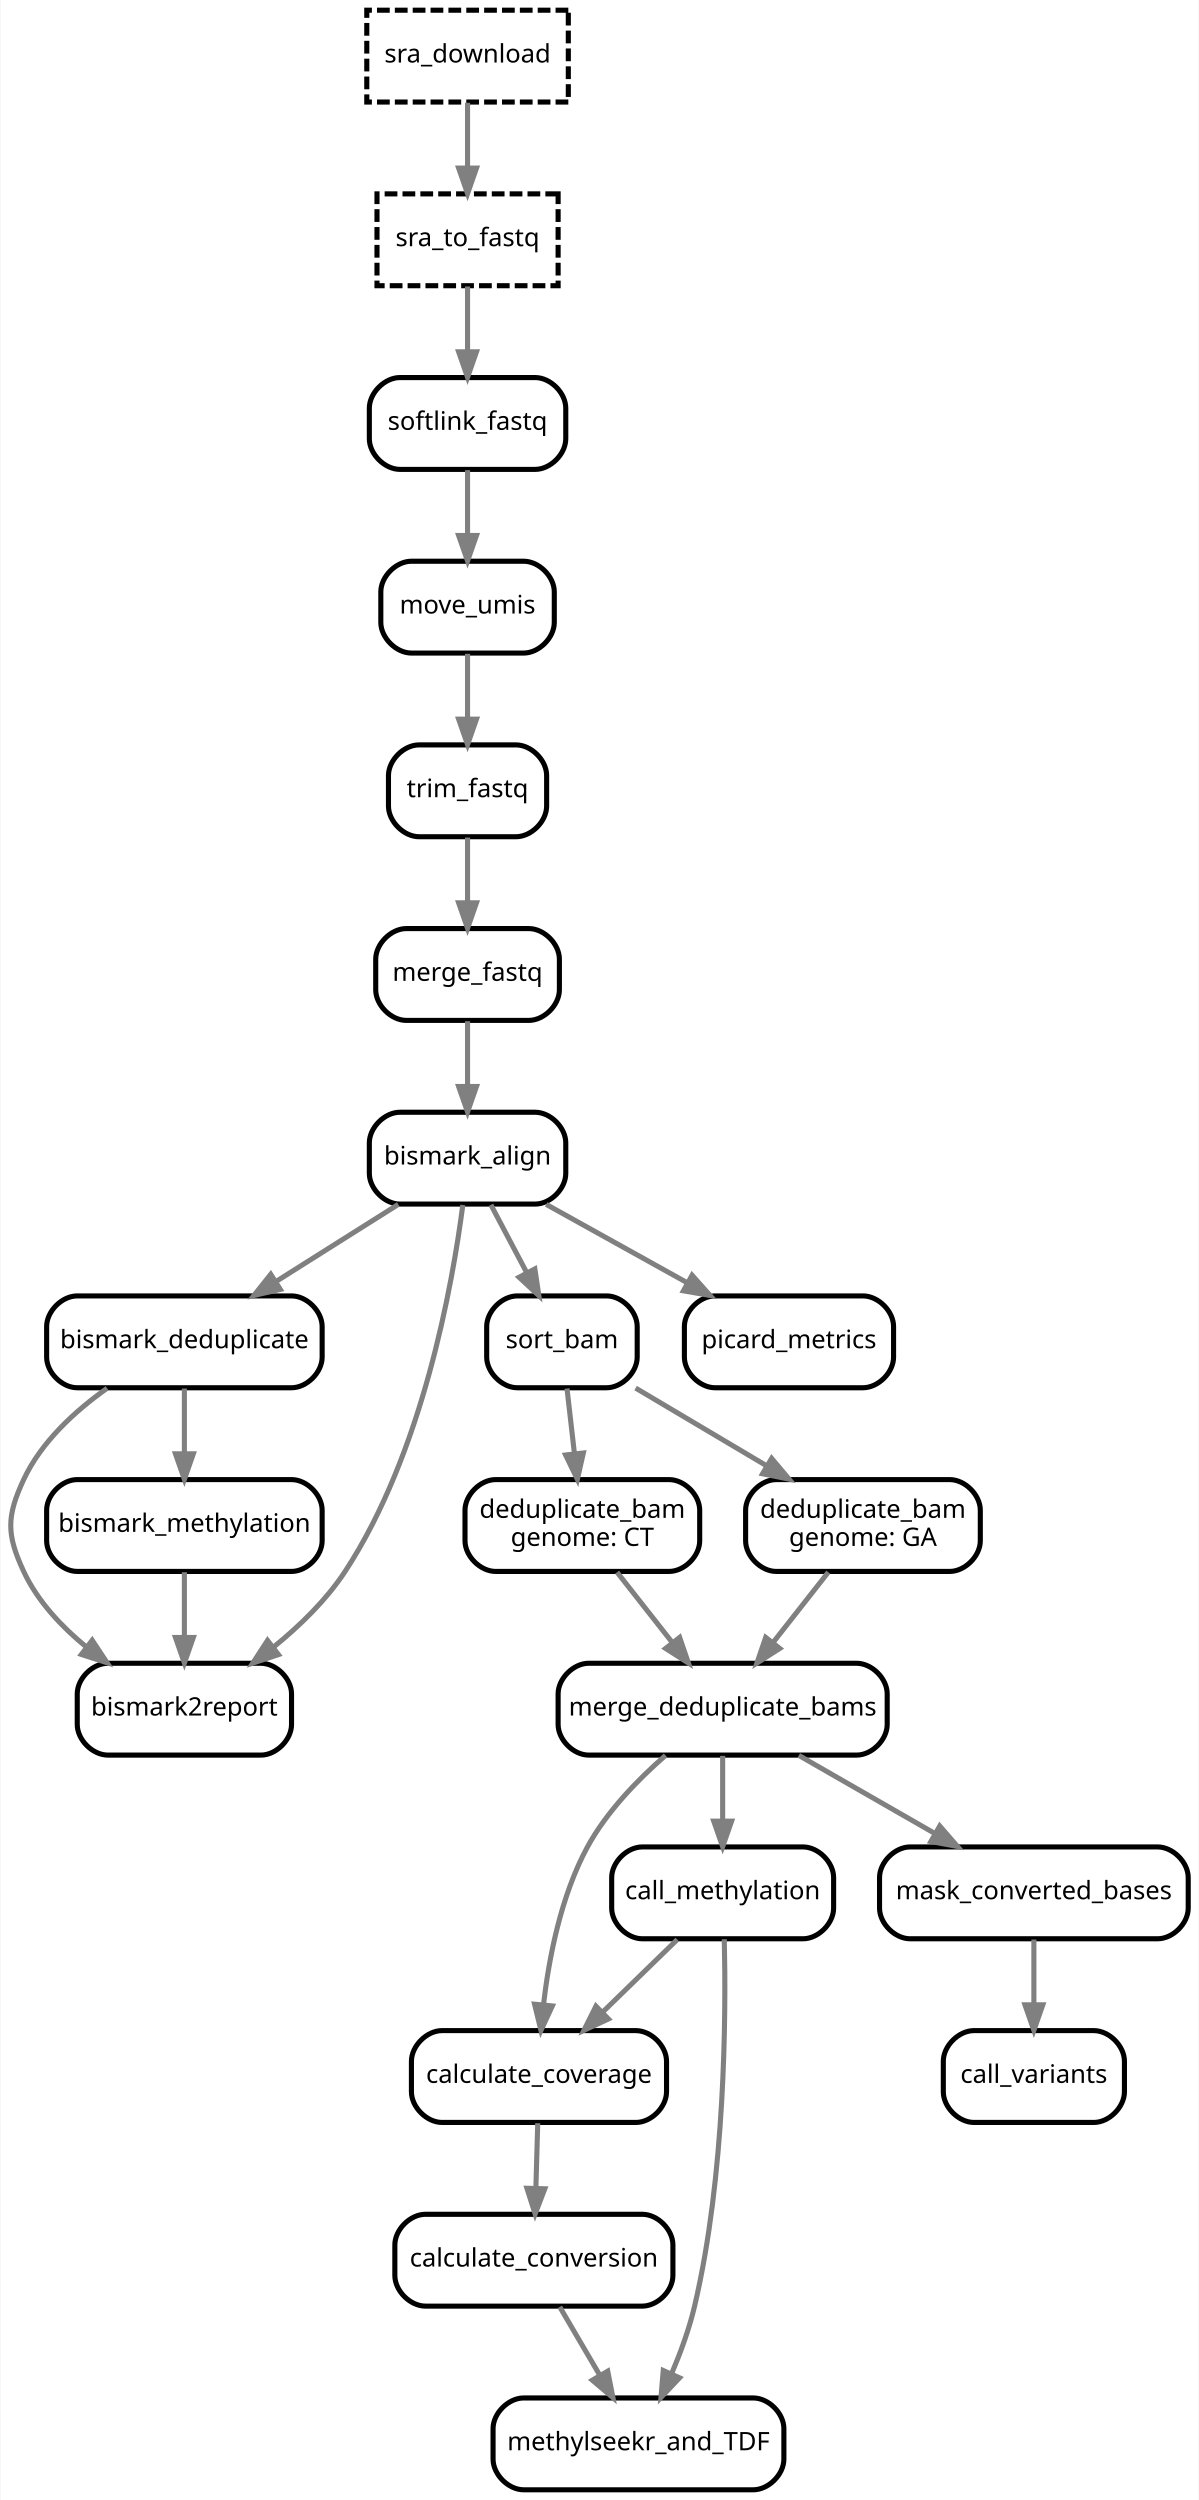
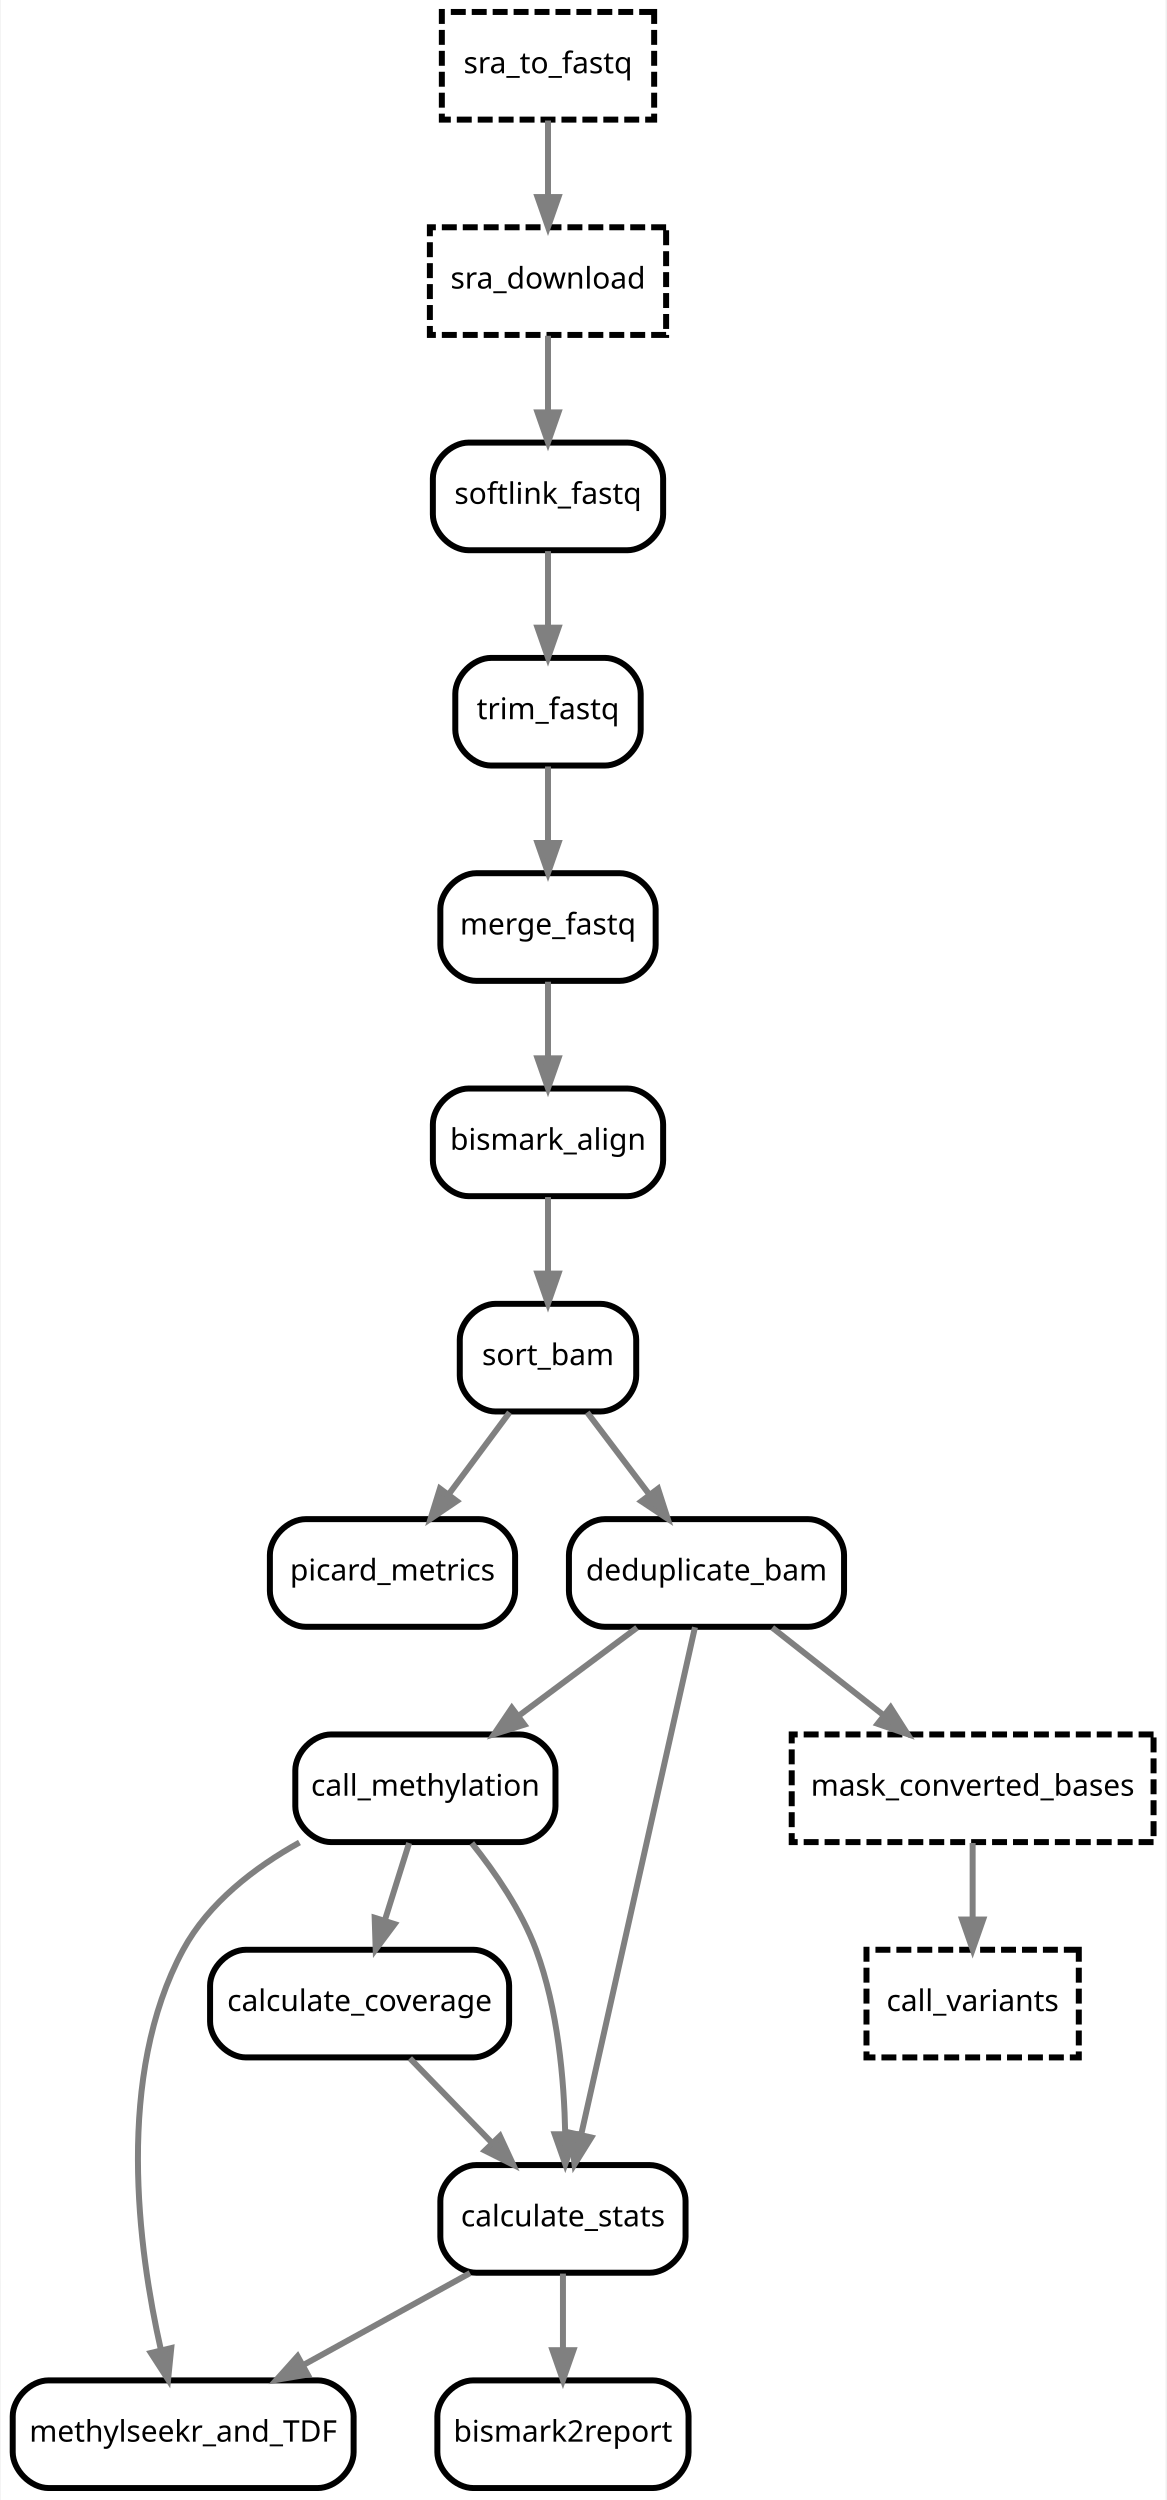
- <svg xmlns="http://www.w3.org/2000/svg" width="470pt" height="980pt" viewBox="0.00 0.00 469.56 980.00">
-   <g id="graph0" class="graph" transform="scale(1 1) rotate(0) translate(4 976)">
-     <polygon fill="white" stroke="transparent" points="-4,4 -4,-976 465.56,-976 465.56,4 -4,4" />
+ <svg xmlns="http://www.w3.org/2000/svg" width="390pt" height="836pt" viewBox="0.00 0.00 389.50 836.00">
+   <g id="graph0" class="graph" transform="scale(1 1) rotate(0) translate(4 832)">
+     <polygon fill="white" stroke="transparent" points="-4,4 -4,-832 385.5,-832 385.5,4 -4,4" />
    <g id="node1" class="node">
-       <polygon fill="none" stroke="black" stroke-width="2" stroke-dasharray="5,2" points="218.56,-972 139.56,-972 139.56,-936 218.56,-936 218.56,-972" />
-       <text text-anchor="middle" x="179.06" y="-951.5" font-family="sans" font-size="10.00">sra_download</text>
+       <polygon fill="none" stroke="black" stroke-width="2" stroke-dasharray="5,2" points="214.5,-828 143.5,-828 143.5,-792 214.5,-792 214.5,-828" />
+       <text text-anchor="middle" x="179" y="-807.5" font-family="sans" font-size="10.00">sra_to_fastq</text>
    </g>
    <g id="node2" class="node">
-       <polygon fill="none" stroke="black" stroke-width="2" stroke-dasharray="5,2" points="214.56,-900 143.56,-900 143.56,-864 214.56,-864 214.56,-900" />
-       <text text-anchor="middle" x="179.06" y="-879.5" font-family="sans" font-size="10.00">sra_to_fastq</text>
+       <polygon fill="none" stroke="black" stroke-width="2" stroke-dasharray="5,2" points="218.5,-756 139.5,-756 139.5,-720 218.5,-720 218.5,-756" />
+       <text text-anchor="middle" x="179" y="-735.5" font-family="sans" font-size="10.00">sra_download</text>
    </g>
    <g id="edge1" class="edge">
-       <path fill="none" stroke="grey" stroke-width="2" d="M179.06,-935.7C179.06,-927.98 179.06,-918.71 179.06,-910.11" />
-       <polygon fill="grey" stroke="grey" stroke-width="2" points="182.56,-910.1 179.06,-900.1 175.56,-910.1 182.56,-910.1" />
+       <path fill="none" stroke="grey" stroke-width="2" d="M179,-791.7C179,-783.98 179,-774.71 179,-766.11" />
+       <polygon fill="grey" stroke="grey" stroke-width="2" points="182.5,-766.1 179,-756.1 175.5,-766.1 182.5,-766.1" />
    </g>
    <g id="node3" class="node">
-       <path fill="none" stroke="black" stroke-width="2" d="M205.56,-828C205.56,-828 152.56,-828 152.56,-828 146.56,-828 140.56,-822 140.56,-816 140.56,-816 140.56,-804 140.56,-804 140.56,-798 146.56,-792 152.56,-792 152.56,-792 205.56,-792 205.56,-792 211.56,-792 217.56,-798 217.56,-804 217.56,-804 217.56,-816 217.56,-816 217.56,-822 211.56,-828 205.56,-828" />
-       <text text-anchor="middle" x="179.06" y="-807.5" font-family="sans" font-size="10.00">softlink_fastq</text>
+       <path fill="none" stroke="black" stroke-width="2" d="M205.5,-684C205.5,-684 152.5,-684 152.5,-684 146.5,-684 140.5,-678 140.5,-672 140.5,-672 140.5,-660 140.5,-660 140.5,-654 146.5,-648 152.5,-648 152.5,-648 205.5,-648 205.5,-648 211.5,-648 217.5,-654 217.5,-660 217.5,-660 217.5,-672 217.5,-672 217.5,-678 211.5,-684 205.5,-684" />
+       <text text-anchor="middle" x="179" y="-663.5" font-family="sans" font-size="10.00">softlink_fastq</text>
    </g>
    <g id="edge2" class="edge">
-       <path fill="none" stroke="grey" stroke-width="2" d="M179.06,-863.7C179.06,-855.98 179.06,-846.71 179.06,-838.11" />
-       <polygon fill="grey" stroke="grey" stroke-width="2" points="182.56,-838.1 179.06,-828.1 175.56,-838.1 182.56,-838.1" />
+       <path fill="none" stroke="grey" stroke-width="2" d="M179,-719.7C179,-711.98 179,-702.71 179,-694.11" />
+       <polygon fill="grey" stroke="grey" stroke-width="2" points="182.5,-694.1 179,-684.1 175.5,-694.1 182.5,-694.1" />
    </g>
    <g id="node4" class="node">
-       <path fill="none" stroke="black" stroke-width="2" d="M201.06,-756C201.06,-756 157.06,-756 157.06,-756 151.06,-756 145.06,-750 145.06,-744 145.06,-744 145.06,-732 145.06,-732 145.06,-726 151.06,-720 157.06,-720 157.06,-720 201.06,-720 201.06,-720 207.06,-720 213.06,-726 213.06,-732 213.06,-732 213.06,-744 213.06,-744 213.06,-750 207.06,-756 201.06,-756" />
-       <text text-anchor="middle" x="179.06" y="-735.5" font-family="sans" font-size="10.00">move_umis</text>
+       <path fill="none" stroke="black" stroke-width="2" d="M198,-612C198,-612 160,-612 160,-612 154,-612 148,-606 148,-600 148,-600 148,-588 148,-588 148,-582 154,-576 160,-576 160,-576 198,-576 198,-576 204,-576 210,-582 210,-588 210,-588 210,-600 210,-600 210,-606 204,-612 198,-612" />
+       <text text-anchor="middle" x="179" y="-591.5" font-family="sans" font-size="10.00">trim_fastq</text>
    </g>
    <g id="edge3" class="edge">
-       <path fill="none" stroke="grey" stroke-width="2" d="M179.06,-791.7C179.06,-783.98 179.06,-774.71 179.06,-766.11" />
-       <polygon fill="grey" stroke="grey" stroke-width="2" points="182.56,-766.1 179.06,-756.1 175.56,-766.1 182.56,-766.1" />
+       <path fill="none" stroke="grey" stroke-width="2" d="M179,-647.7C179,-639.98 179,-630.71 179,-622.11" />
+       <polygon fill="grey" stroke="grey" stroke-width="2" points="182.5,-622.1 179,-612.1 175.5,-622.1 182.5,-622.1" />
    </g>
    <g id="node5" class="node">
-       <path fill="none" stroke="black" stroke-width="2" d="M198.06,-684C198.06,-684 160.06,-684 160.06,-684 154.06,-684 148.06,-678 148.06,-672 148.06,-672 148.06,-660 148.06,-660 148.06,-654 154.06,-648 160.06,-648 160.06,-648 198.06,-648 198.06,-648 204.06,-648 210.06,-654 210.06,-660 210.06,-660 210.06,-672 210.06,-672 210.06,-678 204.06,-684 198.06,-684" />
-       <text text-anchor="middle" x="179.06" y="-663.5" font-family="sans" font-size="10.00">trim_fastq</text>
+       <path fill="none" stroke="black" stroke-width="2" d="M203,-540C203,-540 155,-540 155,-540 149,-540 143,-534 143,-528 143,-528 143,-516 143,-516 143,-510 149,-504 155,-504 155,-504 203,-504 203,-504 209,-504 215,-510 215,-516 215,-516 215,-528 215,-528 215,-534 209,-540 203,-540" />
+       <text text-anchor="middle" x="179" y="-519.5" font-family="sans" font-size="10.00">merge_fastq</text>
    </g>
    <g id="edge4" class="edge">
-       <path fill="none" stroke="grey" stroke-width="2" d="M179.06,-719.7C179.06,-711.98 179.06,-702.71 179.06,-694.11" />
-       <polygon fill="grey" stroke="grey" stroke-width="2" points="182.56,-694.1 179.06,-684.1 175.56,-694.1 182.56,-694.1" />
+       <path fill="none" stroke="grey" stroke-width="2" d="M179,-575.7C179,-567.98 179,-558.71 179,-550.11" />
+       <polygon fill="grey" stroke="grey" stroke-width="2" points="182.5,-550.1 179,-540.1 175.5,-550.1 182.5,-550.1" />
    </g>
    <g id="node6" class="node">
-       <path fill="none" stroke="black" stroke-width="2" d="M203.06,-612C203.06,-612 155.06,-612 155.06,-612 149.06,-612 143.06,-606 143.06,-600 143.06,-600 143.06,-588 143.06,-588 143.06,-582 149.06,-576 155.06,-576 155.06,-576 203.06,-576 203.06,-576 209.06,-576 215.06,-582 215.06,-588 215.06,-588 215.06,-600 215.06,-600 215.06,-606 209.06,-612 203.06,-612" />
-       <text text-anchor="middle" x="179.06" y="-591.5" font-family="sans" font-size="10.00">merge_fastq</text>
+       <path fill="none" stroke="black" stroke-width="2" d="M205.5,-468C205.5,-468 152.5,-468 152.5,-468 146.5,-468 140.5,-462 140.5,-456 140.5,-456 140.5,-444 140.5,-444 140.5,-438 146.5,-432 152.5,-432 152.5,-432 205.5,-432 205.5,-432 211.5,-432 217.5,-438 217.5,-444 217.5,-444 217.5,-456 217.5,-456 217.5,-462 211.5,-468 205.5,-468" />
+       <text text-anchor="middle" x="179" y="-447.5" font-family="sans" font-size="10.00">bismark_align</text>
    </g>
    <g id="edge5" class="edge">
-       <path fill="none" stroke="grey" stroke-width="2" d="M179.06,-647.7C179.06,-639.98 179.06,-630.71 179.06,-622.11" />
-       <polygon fill="grey" stroke="grey" stroke-width="2" points="182.56,-622.1 179.06,-612.1 175.56,-622.1 182.56,-622.1" />
+       <path fill="none" stroke="grey" stroke-width="2" d="M179,-503.7C179,-495.98 179,-486.71 179,-478.11" />
+       <polygon fill="grey" stroke="grey" stroke-width="2" points="182.5,-478.1 179,-468.1 175.5,-478.1 182.5,-478.1" />
    </g>
    <g id="node7" class="node">
-       <path fill="none" stroke="black" stroke-width="2" d="M205.56,-540C205.56,-540 152.56,-540 152.56,-540 146.56,-540 140.56,-534 140.56,-528 140.56,-528 140.56,-516 140.56,-516 140.56,-510 146.56,-504 152.56,-504 152.56,-504 205.56,-504 205.56,-504 211.56,-504 217.56,-510 217.56,-516 217.56,-516 217.56,-528 217.56,-528 217.56,-534 211.56,-540 205.56,-540" />
-       <text text-anchor="middle" x="179.06" y="-519.5" font-family="sans" font-size="10.00">bismark_align</text>
+       <path fill="none" stroke="black" stroke-width="2" d="M196.5,-396C196.5,-396 161.5,-396 161.5,-396 155.5,-396 149.5,-390 149.5,-384 149.5,-384 149.5,-372 149.5,-372 149.5,-366 155.5,-360 161.5,-360 161.5,-360 196.5,-360 196.5,-360 202.5,-360 208.5,-366 208.5,-372 208.5,-372 208.5,-384 208.5,-384 208.5,-390 202.5,-396 196.5,-396" />
+       <text text-anchor="middle" x="179" y="-375.5" font-family="sans" font-size="10.00">sort_bam</text>
    </g>
    <g id="edge6" class="edge">
-       <path fill="none" stroke="grey" stroke-width="2" d="M179.06,-575.7C179.06,-567.98 179.06,-558.71 179.06,-550.11" />
-       <polygon fill="grey" stroke="grey" stroke-width="2" points="182.56,-550.1 179.06,-540.1 175.56,-550.1 182.56,-550.1" />
+       <path fill="none" stroke="grey" stroke-width="2" d="M179,-431.7C179,-423.98 179,-414.71 179,-406.11" />
+       <polygon fill="grey" stroke="grey" stroke-width="2" points="182.5,-406.1 179,-396.1 175.5,-406.1 182.5,-406.1" />
    </g>
    <g id="node8" class="node">
-       <path fill="none" stroke="black" stroke-width="2" d="M110.06,-468C110.06,-468 26.06,-468 26.06,-468 20.06,-468 14.06,-462 14.06,-456 14.06,-456 14.06,-444 14.06,-444 14.06,-438 20.06,-432 26.06,-432 26.06,-432 110.06,-432 110.06,-432 116.06,-432 122.06,-438 122.06,-444 122.06,-444 122.06,-456 122.06,-456 122.06,-462 116.06,-468 110.06,-468" />
-       <text text-anchor="middle" x="68.06" y="-447.5" font-family="sans" font-size="10.00">bismark_deduplicate</text>
+       <path fill="none" stroke="black" stroke-width="2" d="M156,-324C156,-324 98,-324 98,-324 92,-324 86,-318 86,-312 86,-312 86,-300 86,-300 86,-294 92,-288 98,-288 98,-288 156,-288 156,-288 162,-288 168,-294 168,-300 168,-300 168,-312 168,-312 168,-318 162,-324 156,-324" />
+       <text text-anchor="middle" x="127" y="-303.5" font-family="sans" font-size="10.00">picard_metrics</text>
    </g>
    <g id="edge7" class="edge">
-       <path fill="none" stroke="grey" stroke-width="2" d="M151.91,-503.88C137.53,-494.81 119.68,-483.55 104.15,-473.76" />
-       <polygon fill="grey" stroke="grey" stroke-width="2" points="105.65,-470.56 95.32,-468.19 101.91,-476.48 105.65,-470.56" />
+       <path fill="none" stroke="grey" stroke-width="2" d="M166.15,-359.7C159.97,-351.39 152.46,-341.28 145.68,-332.14" />
+       <polygon fill="grey" stroke="grey" stroke-width="2" points="148.48,-330.04 139.71,-324.1 142.86,-334.22 148.48,-330.04" />
    </g>
    <g id="node9" class="node">
-       <path fill="none" stroke="black" stroke-width="2" d="M233.56,-468C233.56,-468 198.56,-468 198.56,-468 192.56,-468 186.56,-462 186.56,-456 186.56,-456 186.56,-444 186.56,-444 186.56,-438 192.56,-432 198.56,-432 198.56,-432 233.56,-432 233.56,-432 239.56,-432 245.56,-438 245.56,-444 245.56,-444 245.56,-456 245.56,-456 245.56,-462 239.56,-468 233.56,-468" />
-       <text text-anchor="middle" x="216.06" y="-447.5" font-family="sans" font-size="10.00">sort_bam</text>
+       <path fill="none" stroke="black" stroke-width="2" d="M266,-324C266,-324 198,-324 198,-324 192,-324 186,-318 186,-312 186,-312 186,-300 186,-300 186,-294 192,-288 198,-288 198,-288 266,-288 266,-288 272,-288 278,-294 278,-300 278,-300 278,-312 278,-312 278,-318 272,-324 266,-324" />
+       <text text-anchor="middle" x="232" y="-303.5" font-family="sans" font-size="10.00">deduplicate_bam</text>
    </g>
    <g id="edge8" class="edge">
-       <path fill="none" stroke="grey" stroke-width="2" d="M188.21,-503.7C192.47,-495.64 197.62,-485.89 202.33,-476.98" />
-       <polygon fill="grey" stroke="grey" stroke-width="2" points="205.44,-478.58 207.02,-468.1 199.26,-475.31 205.44,-478.58" />
+       <path fill="none" stroke="grey" stroke-width="2" d="M192.1,-359.7C198.39,-351.39 206.05,-341.28 212.96,-332.14" />
+       <polygon fill="grey" stroke="grey" stroke-width="2" points="215.8,-334.19 219.05,-324.1 210.22,-329.96 215.8,-334.19" />
+     </g>
+     <g id="node10" class="node">
+       <path fill="none" stroke="black" stroke-width="2" d="M169.5,-252C169.5,-252 106.5,-252 106.5,-252 100.5,-252 94.5,-246 94.5,-240 94.5,-240 94.5,-228 94.5,-228 94.5,-222 100.5,-216 106.5,-216 106.5,-216 169.5,-216 169.5,-216 175.5,-216 181.5,-222 181.5,-228 181.5,-228 181.5,-240 181.5,-240 181.5,-246 175.5,-252 169.5,-252" />
+       <text text-anchor="middle" x="138" y="-231.5" font-family="sans" font-size="10.00">call_methylation</text>
+     </g>
+     <g id="edge9" class="edge">
+       <path fill="none" stroke="grey" stroke-width="2" d="M208.76,-287.7C196.81,-278.8 182.08,-267.82 169.15,-258.2" />
+       <polygon fill="grey" stroke="grey" stroke-width="2" points="171.08,-255.27 160.97,-252.1 166.9,-260.88 171.08,-255.27" />
+     </g>
+     <g id="node12" class="node">
+       <path fill="none" stroke="black" stroke-width="2" d="M213,-108C213,-108 155,-108 155,-108 149,-108 143,-102 143,-96 143,-96 143,-84 143,-84 143,-78 149,-72 155,-72 155,-72 213,-72 213,-72 219,-72 225,-78 225,-84 225,-84 225,-96 225,-96 225,-102 219,-108 213,-108" />
+       <text text-anchor="middle" x="184" y="-87.5" font-family="sans" font-size="10.00">calculate_stats</text>
+     </g>
+     <g id="edge10" class="edge">
+       <path fill="none" stroke="grey" stroke-width="2" d="M228.15,-287.85C219.83,-250.75 200.11,-162.81 190.08,-118.1" />
+       <polygon fill="grey" stroke="grey" stroke-width="2" points="193.47,-117.22 187.87,-108.23 186.64,-118.76 193.47,-117.22" />
+     </g>
+     <g id="node15" class="node">
+       <polygon fill="none" stroke="black" stroke-width="2" stroke-dasharray="5,2" points="381.5,-252 260.5,-252 260.5,-216 381.5,-216 381.5,-252" />
+       <text text-anchor="middle" x="321" y="-231.5" font-family="sans" font-size="10.00">mask_converted_bases</text>
+     </g>
+     <g id="edge11" class="edge">
+       <path fill="none" stroke="grey" stroke-width="2" d="M254,-287.7C265.21,-278.88 279,-268.03 291.15,-258.47" />
+       <polygon fill="grey" stroke="grey" stroke-width="2" points="293.56,-261.04 299.25,-252.1 289.23,-255.54 293.56,-261.04" />
    </g>
    <g id="node11" class="node">
-       <path fill="none" stroke="black" stroke-width="2" d="M98.06,-324C98.06,-324 38.06,-324 38.06,-324 32.06,-324 26.06,-318 26.06,-312 26.06,-312 26.06,-300 26.06,-300 26.06,-294 32.06,-288 38.06,-288 38.06,-288 98.06,-288 98.06,-288 104.06,-288 110.06,-294 110.06,-300 110.06,-300 110.06,-312 110.06,-312 110.06,-318 104.06,-324 98.06,-324" />
-       <text text-anchor="middle" x="68.06" y="-303.5" font-family="sans" font-size="10.00">bismark2report</text>
+       <path fill="none" stroke="black" stroke-width="2" d="M154,-180C154,-180 78,-180 78,-180 72,-180 66,-174 66,-168 66,-168 66,-156 66,-156 66,-150 72,-144 78,-144 78,-144 154,-144 154,-144 160,-144 166,-150 166,-156 166,-156 166,-168 166,-168 166,-174 160,-180 154,-180" />
+       <text text-anchor="middle" x="116" y="-159.5" font-family="sans" font-size="10.00">calculate_coverage</text>
    </g>
-     <g id="edge11" class="edge">
-       <path fill="none" stroke="grey" stroke-width="2" d="M177.2,-503.65C173.18,-472.58 161.46,-406.34 131.06,-360 123.7,-348.78 113.27,-338.66 103,-330.34" />
-       <polygon fill="grey" stroke="grey" stroke-width="2" points="104.92,-327.4 94.87,-324.07 100.65,-332.95 104.92,-327.4" />
+     <g id="edge13" class="edge">
+       <path fill="none" stroke="grey" stroke-width="2" d="M132.56,-215.7C130.11,-207.9 127.16,-198.51 124.43,-189.83" />
+       <polygon fill="grey" stroke="grey" stroke-width="2" points="127.71,-188.59 121.38,-180.1 121.04,-190.69 127.71,-188.59" />
    </g>
-     <g id="node12" class="node">
-       <path fill="none" stroke="black" stroke-width="2" d="M334.06,-468C334.06,-468 276.06,-468 276.06,-468 270.06,-468 264.06,-462 264.06,-456 264.06,-456 264.06,-444 264.06,-444 264.06,-438 270.06,-432 276.06,-432 276.06,-432 334.06,-432 334.06,-432 340.06,-432 346.06,-438 346.06,-444 346.06,-444 346.06,-456 346.06,-456 346.06,-462 340.06,-468 334.06,-468" />
-       <text text-anchor="middle" x="305.06" y="-447.5" font-family="sans" font-size="10.00">picard_metrics</text>
+     <g id="edge14" class="edge">
+       <path fill="none" stroke="grey" stroke-width="2" d="M153.51,-215.66C161.33,-205.89 170.16,-193.05 175,-180 182.32,-160.25 184.41,-136.45 184.76,-118.43" />
+       <polygon fill="grey" stroke="grey" stroke-width="2" points="188.26,-118.31 184.78,-108.31 181.26,-118.3 188.26,-118.31" />
    </g>
-     <g id="edge9" class="edge">
-       <path fill="none" stroke="grey" stroke-width="2" d="M209.89,-503.88C226.51,-494.64 247.23,-483.13 265.08,-473.21" />
-       <polygon fill="grey" stroke="grey" stroke-width="2" points="267.08,-476.11 274.12,-468.19 263.68,-469.99 267.08,-476.11" />
+     <g id="node14" class="node">
+       <path fill="none" stroke="black" stroke-width="2" d="M102,-36C102,-36 12,-36 12,-36 6,-36 0,-30 0,-24 0,-24 0,-12 0,-12 0,-6 6,0 12,0 12,0 102,0 102,0 108,0 114,-6 114,-12 114,-12 114,-24 114,-24 114,-30 108,-36 102,-36" />
+       <text text-anchor="middle" x="57" y="-15.5" font-family="sans" font-size="10.00">methylseekr_and_TDF</text>
    </g>
-     <g id="node10" class="node">
-       <path fill="none" stroke="black" stroke-width="2" d="M110.06,-396C110.06,-396 26.06,-396 26.06,-396 20.06,-396 14.06,-390 14.06,-384 14.06,-384 14.06,-372 14.06,-372 14.06,-366 20.06,-360 26.06,-360 26.06,-360 110.06,-360 110.06,-360 116.06,-360 122.06,-366 122.06,-372 122.06,-372 122.06,-384 122.06,-384 122.06,-390 116.06,-396 110.06,-396" />
-       <text text-anchor="middle" x="68.06" y="-375.5" font-family="sans" font-size="10.00">bismark_methylation</text>
+     <g id="edge15" class="edge">
+       <path fill="none" stroke="grey" stroke-width="2" d="M95.89,-215.87C80.82,-207.45 65.47,-195.67 57,-180 34.21,-137.85 41.94,-79.94 49.54,-46.29" />
+       <polygon fill="grey" stroke="grey" stroke-width="2" points="53.02,-46.81 51.96,-36.27 46.21,-45.17 53.02,-46.81" />
    </g>
-     <g id="edge10" class="edge">
-       <path fill="none" stroke="grey" stroke-width="2" d="M68.06,-431.7C68.06,-423.98 68.06,-414.71 68.06,-406.11" />
-       <polygon fill="grey" stroke="grey" stroke-width="2" points="71.56,-406.1 68.06,-396.1 64.56,-406.1 71.56,-406.1" />
+     <g id="edge16" class="edge">
+       <path fill="none" stroke="grey" stroke-width="2" d="M132.81,-143.7C141.13,-135.14 151.31,-124.66 160.39,-115.3" />
+       <polygon fill="grey" stroke="grey" stroke-width="2" points="162.93,-117.72 167.38,-108.1 157.91,-112.84 162.93,-117.72" />
+     </g>
+     <g id="node13" class="node">
+       <path fill="none" stroke="black" stroke-width="2" d="M214,-36C214,-36 154,-36 154,-36 148,-36 142,-30 142,-24 142,-24 142,-12 142,-12 142,-6 148,0 154,0 154,0 214,0 214,0 220,0 226,-6 226,-12 226,-12 226,-24 226,-24 226,-30 220,-36 214,-36" />
+       <text text-anchor="middle" x="184" y="-15.5" font-family="sans" font-size="10.00">bismark2report</text>
+     </g>
+     <g id="edge18" class="edge">
+       <path fill="none" stroke="grey" stroke-width="2" d="M184,-71.7C184,-63.98 184,-54.71 184,-46.11" />
+       <polygon fill="grey" stroke="grey" stroke-width="2" points="187.5,-46.1 184,-36.1 180.5,-46.1 187.5,-46.1" />
+     </g>
+     <g id="edge17" class="edge">
+       <path fill="none" stroke="grey" stroke-width="2" d="M152.93,-71.88C136.17,-62.64 115.29,-51.13 97.3,-41.21" />
+       <polygon fill="grey" stroke="grey" stroke-width="2" points="98.63,-37.95 88.19,-36.19 95.26,-44.08 98.63,-37.95" />
+     </g>
+     <g id="node16" class="node">
+       <polygon fill="none" stroke="black" stroke-width="2" stroke-dasharray="5,2" points="356.5,-180 285.5,-180 285.5,-144 356.5,-144 356.5,-180" />
+       <text text-anchor="middle" x="321" y="-159.5" font-family="sans" font-size="10.00">call_variants</text>
    </g>
    <g id="edge12" class="edge">
-       <path fill="none" stroke="grey" stroke-width="2" d="M37.76,-431.8C25.19,-422.9 11.94,-410.77 5.06,-396 -1.69,-381.49 -1.69,-374.51 5.06,-360 10.49,-348.34 19.88,-338.34 29.78,-330.26" />
-       <polygon fill="grey" stroke="grey" stroke-width="2" points="31.92,-333.03 37.76,-324.2 27.68,-327.45 31.92,-333.03" />
-     </g>
-     <g id="node13" class="node">
-       <path fill="none" stroke="black" stroke-width="2" d="M258.06,-396C258.06,-396 190.06,-396 190.06,-396 184.06,-396 178.06,-390 178.06,-384 178.06,-384 178.06,-372 178.06,-372 178.06,-366 184.06,-360 190.06,-360 190.06,-360 258.06,-360 258.06,-360 264.06,-360 270.06,-366 270.06,-372 270.06,-372 270.06,-384 270.06,-384 270.06,-390 264.06,-396 258.06,-396" />
-       <text text-anchor="middle" x="224.06" y="-381" font-family="sans" font-size="10.00">deduplicate_bam</text>
-       <text text-anchor="middle" x="224.06" y="-370" font-family="sans" font-size="10.00">genome: CT</text>
-     </g>
-     <g id="edge14" class="edge">
-       <path fill="none" stroke="grey" stroke-width="2" d="M218.04,-431.7C218.92,-423.98 219.98,-414.71 220.97,-406.11" />
-       <polygon fill="grey" stroke="grey" stroke-width="2" points="224.45,-406.44 222.11,-396.1 217.5,-405.64 224.45,-406.44" />
-     </g>
-     <g id="node14" class="node">
-       <path fill="none" stroke="black" stroke-width="2" d="M368.06,-396C368.06,-396 300.06,-396 300.06,-396 294.06,-396 288.06,-390 288.06,-384 288.06,-384 288.06,-372 288.06,-372 288.06,-366 294.06,-360 300.06,-360 300.06,-360 368.06,-360 368.06,-360 374.06,-360 380.06,-366 380.06,-372 380.06,-372 380.06,-384 380.06,-384 380.06,-390 374.06,-396 368.06,-396" />
-       <text text-anchor="middle" x="334.06" y="-381" font-family="sans" font-size="10.00">deduplicate_bam</text>
-       <text text-anchor="middle" x="334.06" y="-370" font-family="sans" font-size="10.00">genome: GA</text>
-     </g>
-     <g id="edge15" class="edge">
-       <path fill="none" stroke="grey" stroke-width="2" d="M244.93,-431.88C260.36,-422.72 279.55,-411.34 296.16,-401.48" />
-       <polygon fill="grey" stroke="grey" stroke-width="2" points="298.27,-404.3 305.09,-396.19 294.7,-398.28 298.27,-404.3" />
-     </g>
-     <g id="edge13" class="edge">
-       <path fill="none" stroke="grey" stroke-width="2" d="M68.06,-359.7C68.06,-351.98 68.06,-342.71 68.06,-334.11" />
-       <polygon fill="grey" stroke="grey" stroke-width="2" points="71.56,-334.1 68.06,-324.1 64.56,-334.1 71.56,-334.1" />
-     </g>
-     <g id="node15" class="node">
-       <path fill="none" stroke="black" stroke-width="2" d="M331.56,-324C331.56,-324 226.56,-324 226.56,-324 220.56,-324 214.56,-318 214.56,-312 214.56,-312 214.56,-300 214.56,-300 214.56,-294 220.56,-288 226.56,-288 226.56,-288 331.56,-288 331.56,-288 337.56,-288 343.56,-294 343.56,-300 343.56,-300 343.56,-312 343.56,-312 343.56,-318 337.56,-324 331.56,-324" />
-       <text text-anchor="middle" x="279.06" y="-303.5" font-family="sans" font-size="10.00">merge_deduplicate_bams</text>
-     </g>
-     <g id="edge16" class="edge">
-       <path fill="none" stroke="grey" stroke-width="2" d="M237.66,-359.7C244.19,-351.39 252.13,-341.28 259.31,-332.14" />
-       <polygon fill="grey" stroke="grey" stroke-width="2" points="262.2,-334.13 265.63,-324.1 256.7,-329.81 262.2,-334.13" />
-     </g>
-     <g id="edge17" class="edge">
-       <path fill="none" stroke="grey" stroke-width="2" d="M320.47,-359.7C313.94,-351.39 306,-341.28 298.82,-332.14" />
-       <polygon fill="grey" stroke="grey" stroke-width="2" points="301.43,-329.81 292.5,-324.1 295.93,-334.13 301.43,-329.81" />
-     </g>
-     <g id="node16" class="node">
-       <path fill="none" stroke="black" stroke-width="2" d="M310.56,-252C310.56,-252 247.56,-252 247.56,-252 241.56,-252 235.56,-246 235.56,-240 235.56,-240 235.56,-228 235.56,-228 235.56,-222 241.56,-216 247.56,-216 247.56,-216 310.56,-216 310.56,-216 316.56,-216 322.56,-222 322.56,-228 322.56,-228 322.56,-240 322.56,-240 322.56,-246 316.56,-252 310.56,-252" />
-       <text text-anchor="middle" x="279.06" y="-231.5" font-family="sans" font-size="10.00">call_methylation</text>
-     </g>
-     <g id="edge18" class="edge">
-       <path fill="none" stroke="grey" stroke-width="2" d="M279.06,-287.7C279.06,-279.98 279.06,-270.71 279.06,-262.11" />
-       <polygon fill="grey" stroke="grey" stroke-width="2" points="282.56,-262.1 279.06,-252.1 275.56,-262.1 282.56,-262.1" />
-     </g>
-     <g id="node17" class="node">
-       <path fill="none" stroke="black" stroke-width="2" d="M449.56,-252C449.56,-252 352.56,-252 352.56,-252 346.56,-252 340.56,-246 340.56,-240 340.56,-240 340.56,-228 340.56,-228 340.56,-222 346.56,-216 352.56,-216 352.56,-216 449.56,-216 449.56,-216 455.56,-216 461.56,-222 461.56,-228 461.56,-228 461.56,-240 461.56,-240 461.56,-246 455.56,-252 449.56,-252" />
-       <text text-anchor="middle" x="401.06" y="-231.5" font-family="sans" font-size="10.00">mask_converted_bases</text>
-     </g>
-     <g id="edge19" class="edge">
-       <path fill="none" stroke="grey" stroke-width="2" d="M308.91,-287.88C325.01,-278.64 345.07,-267.13 362.35,-257.21" />
-       <polygon fill="grey" stroke="grey" stroke-width="2" points="364.17,-260.2 371.11,-252.19 360.69,-254.13 364.17,-260.2" />
-     </g>
-     <g id="node19" class="node">
-       <path fill="none" stroke="black" stroke-width="2" d="M245.06,-180C245.06,-180 169.06,-180 169.06,-180 163.06,-180 157.06,-174 157.06,-168 157.06,-168 157.06,-156 157.06,-156 157.06,-150 163.06,-144 169.06,-144 169.06,-144 245.06,-144 245.06,-144 251.06,-144 257.06,-150 257.06,-156 257.06,-156 257.06,-168 257.06,-168 257.06,-174 251.06,-180 245.06,-180" />
-       <text text-anchor="middle" x="207.06" y="-159.5" font-family="sans" font-size="10.00">calculate_coverage</text>
-     </g>
-     <g id="edge21" class="edge">
-       <path fill="none" stroke="grey" stroke-width="2" d="M256.67,-287.87C245.84,-278.43 233.58,-265.83 226.06,-252 215.66,-232.85 210.95,-208.5 208.82,-190.11" />
-       <polygon fill="grey" stroke="grey" stroke-width="2" points="212.29,-189.67 207.84,-180.06 205.33,-190.35 212.29,-189.67" />
-     </g>
-     <g id="edge22" class="edge">
-       <path fill="none" stroke="grey" stroke-width="2" d="M261.27,-215.7C252.46,-207.14 241.68,-196.66 232.06,-187.3" />
-       <polygon fill="grey" stroke="grey" stroke-width="2" points="234.27,-184.57 224.66,-180.1 229.39,-189.58 234.27,-184.57" />
-     </g>
-     <g id="node21" class="node">
-       <path fill="none" stroke="black" stroke-width="2" d="M291.06,-36C291.06,-36 201.06,-36 201.06,-36 195.06,-36 189.06,-30 189.06,-24 189.06,-24 189.06,-12 189.06,-12 189.06,-6 195.06,0 201.06,0 201.06,0 291.06,0 291.06,0 297.06,0 303.06,-6 303.06,-12 303.06,-12 303.06,-24 303.06,-24 303.06,-30 297.06,-36 291.06,-36" />
-       <text text-anchor="middle" x="246.06" y="-15.5" font-family="sans" font-size="10.00">methylseekr_and_TDF</text>
-     </g>
-     <g id="edge24" class="edge">
-       <path fill="none" stroke="grey" stroke-width="2" d="M279.7,-215.81C280.4,-186.07 280.12,-123.27 268.06,-72 265.97,-63.08 262.54,-53.72 259,-45.4" />
-       <polygon fill="grey" stroke="grey" stroke-width="2" points="262.16,-43.89 254.88,-36.19 255.77,-46.75 262.16,-43.89" />
-     </g>
-     <g id="node18" class="node">
-       <path fill="none" stroke="black" stroke-width="2" d="M424.56,-180C424.56,-180 377.56,-180 377.56,-180 371.56,-180 365.56,-174 365.56,-168 365.56,-168 365.56,-156 365.56,-156 365.56,-150 371.56,-144 377.56,-144 377.56,-144 424.56,-144 424.56,-144 430.56,-144 436.56,-150 436.56,-156 436.56,-156 436.56,-168 436.56,-168 436.56,-174 430.56,-180 424.56,-180" />
-       <text text-anchor="middle" x="401.06" y="-159.5" font-family="sans" font-size="10.00">call_variants</text>
-     </g>
-     <g id="edge20" class="edge">
-       <path fill="none" stroke="grey" stroke-width="2" d="M401.06,-215.7C401.06,-207.98 401.06,-198.71 401.06,-190.11" />
-       <polygon fill="grey" stroke="grey" stroke-width="2" points="404.56,-190.1 401.06,-180.1 397.56,-190.1 404.56,-190.1" />
-     </g>
-     <g id="node20" class="node">
-       <path fill="none" stroke="black" stroke-width="2" d="M247.56,-108C247.56,-108 162.56,-108 162.56,-108 156.56,-108 150.56,-102 150.56,-96 150.56,-96 150.56,-84 150.56,-84 150.56,-78 156.56,-72 162.56,-72 162.56,-72 247.56,-72 247.56,-72 253.56,-72 259.56,-78 259.56,-84 259.56,-84 259.56,-96 259.56,-96 259.56,-102 253.56,-108 247.56,-108" />
-       <text text-anchor="middle" x="205.06" y="-87.5" font-family="sans" font-size="10.00">calculate_conversion</text>
-     </g>
-     <g id="edge23" class="edge">
-       <path fill="none" stroke="grey" stroke-width="2" d="M206.57,-143.7C206.35,-135.98 206.08,-126.71 205.84,-118.11" />
-       <polygon fill="grey" stroke="grey" stroke-width="2" points="209.34,-118 205.55,-108.1 202.34,-118.2 209.34,-118" />
-     </g>
-     <g id="edge25" class="edge">
-       <path fill="none" stroke="grey" stroke-width="2" d="M215.2,-71.7C219.92,-63.64 225.63,-53.89 230.85,-44.98" />
-       <polygon fill="grey" stroke="grey" stroke-width="2" points="234.01,-46.5 236.05,-36.1 227.97,-42.96 234.01,-46.5" />
+       <path fill="none" stroke="grey" stroke-width="2" d="M321,-215.7C321,-207.98 321,-198.71 321,-190.11" />
+       <polygon fill="grey" stroke="grey" stroke-width="2" points="324.5,-190.1 321,-180.1 317.5,-190.1 324.5,-190.1" />
    </g>
  </g>
</svg>
